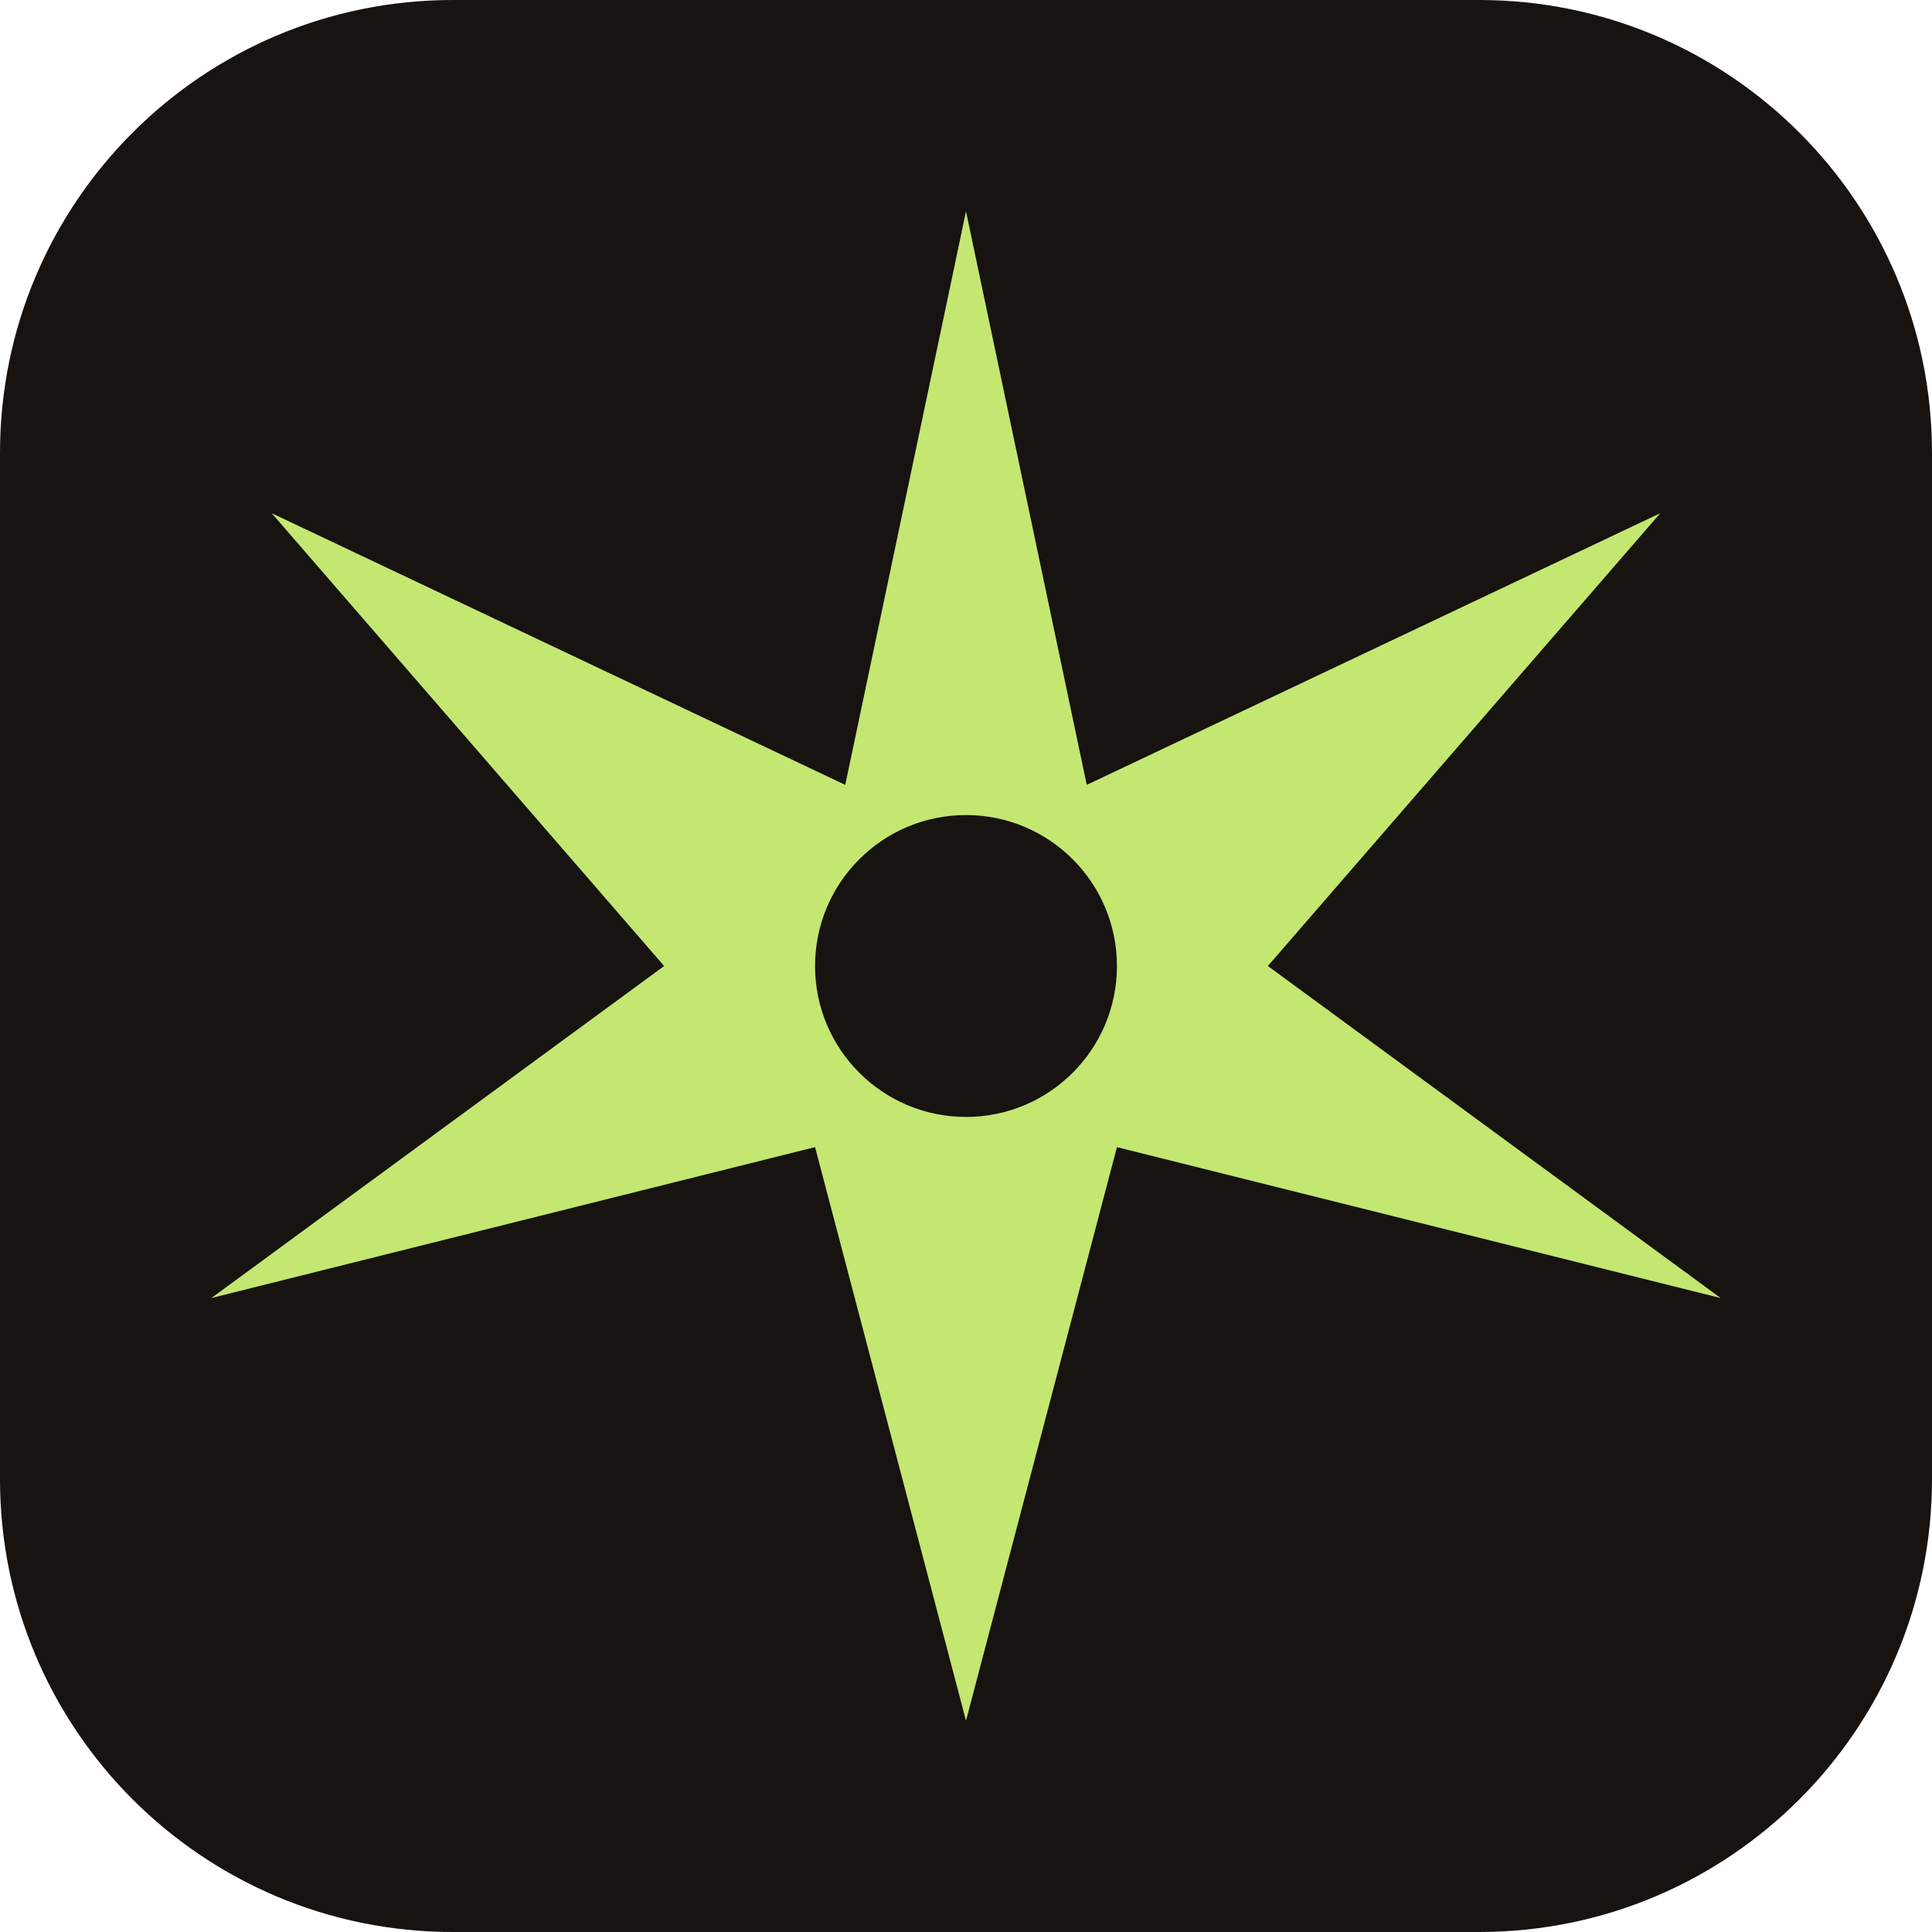
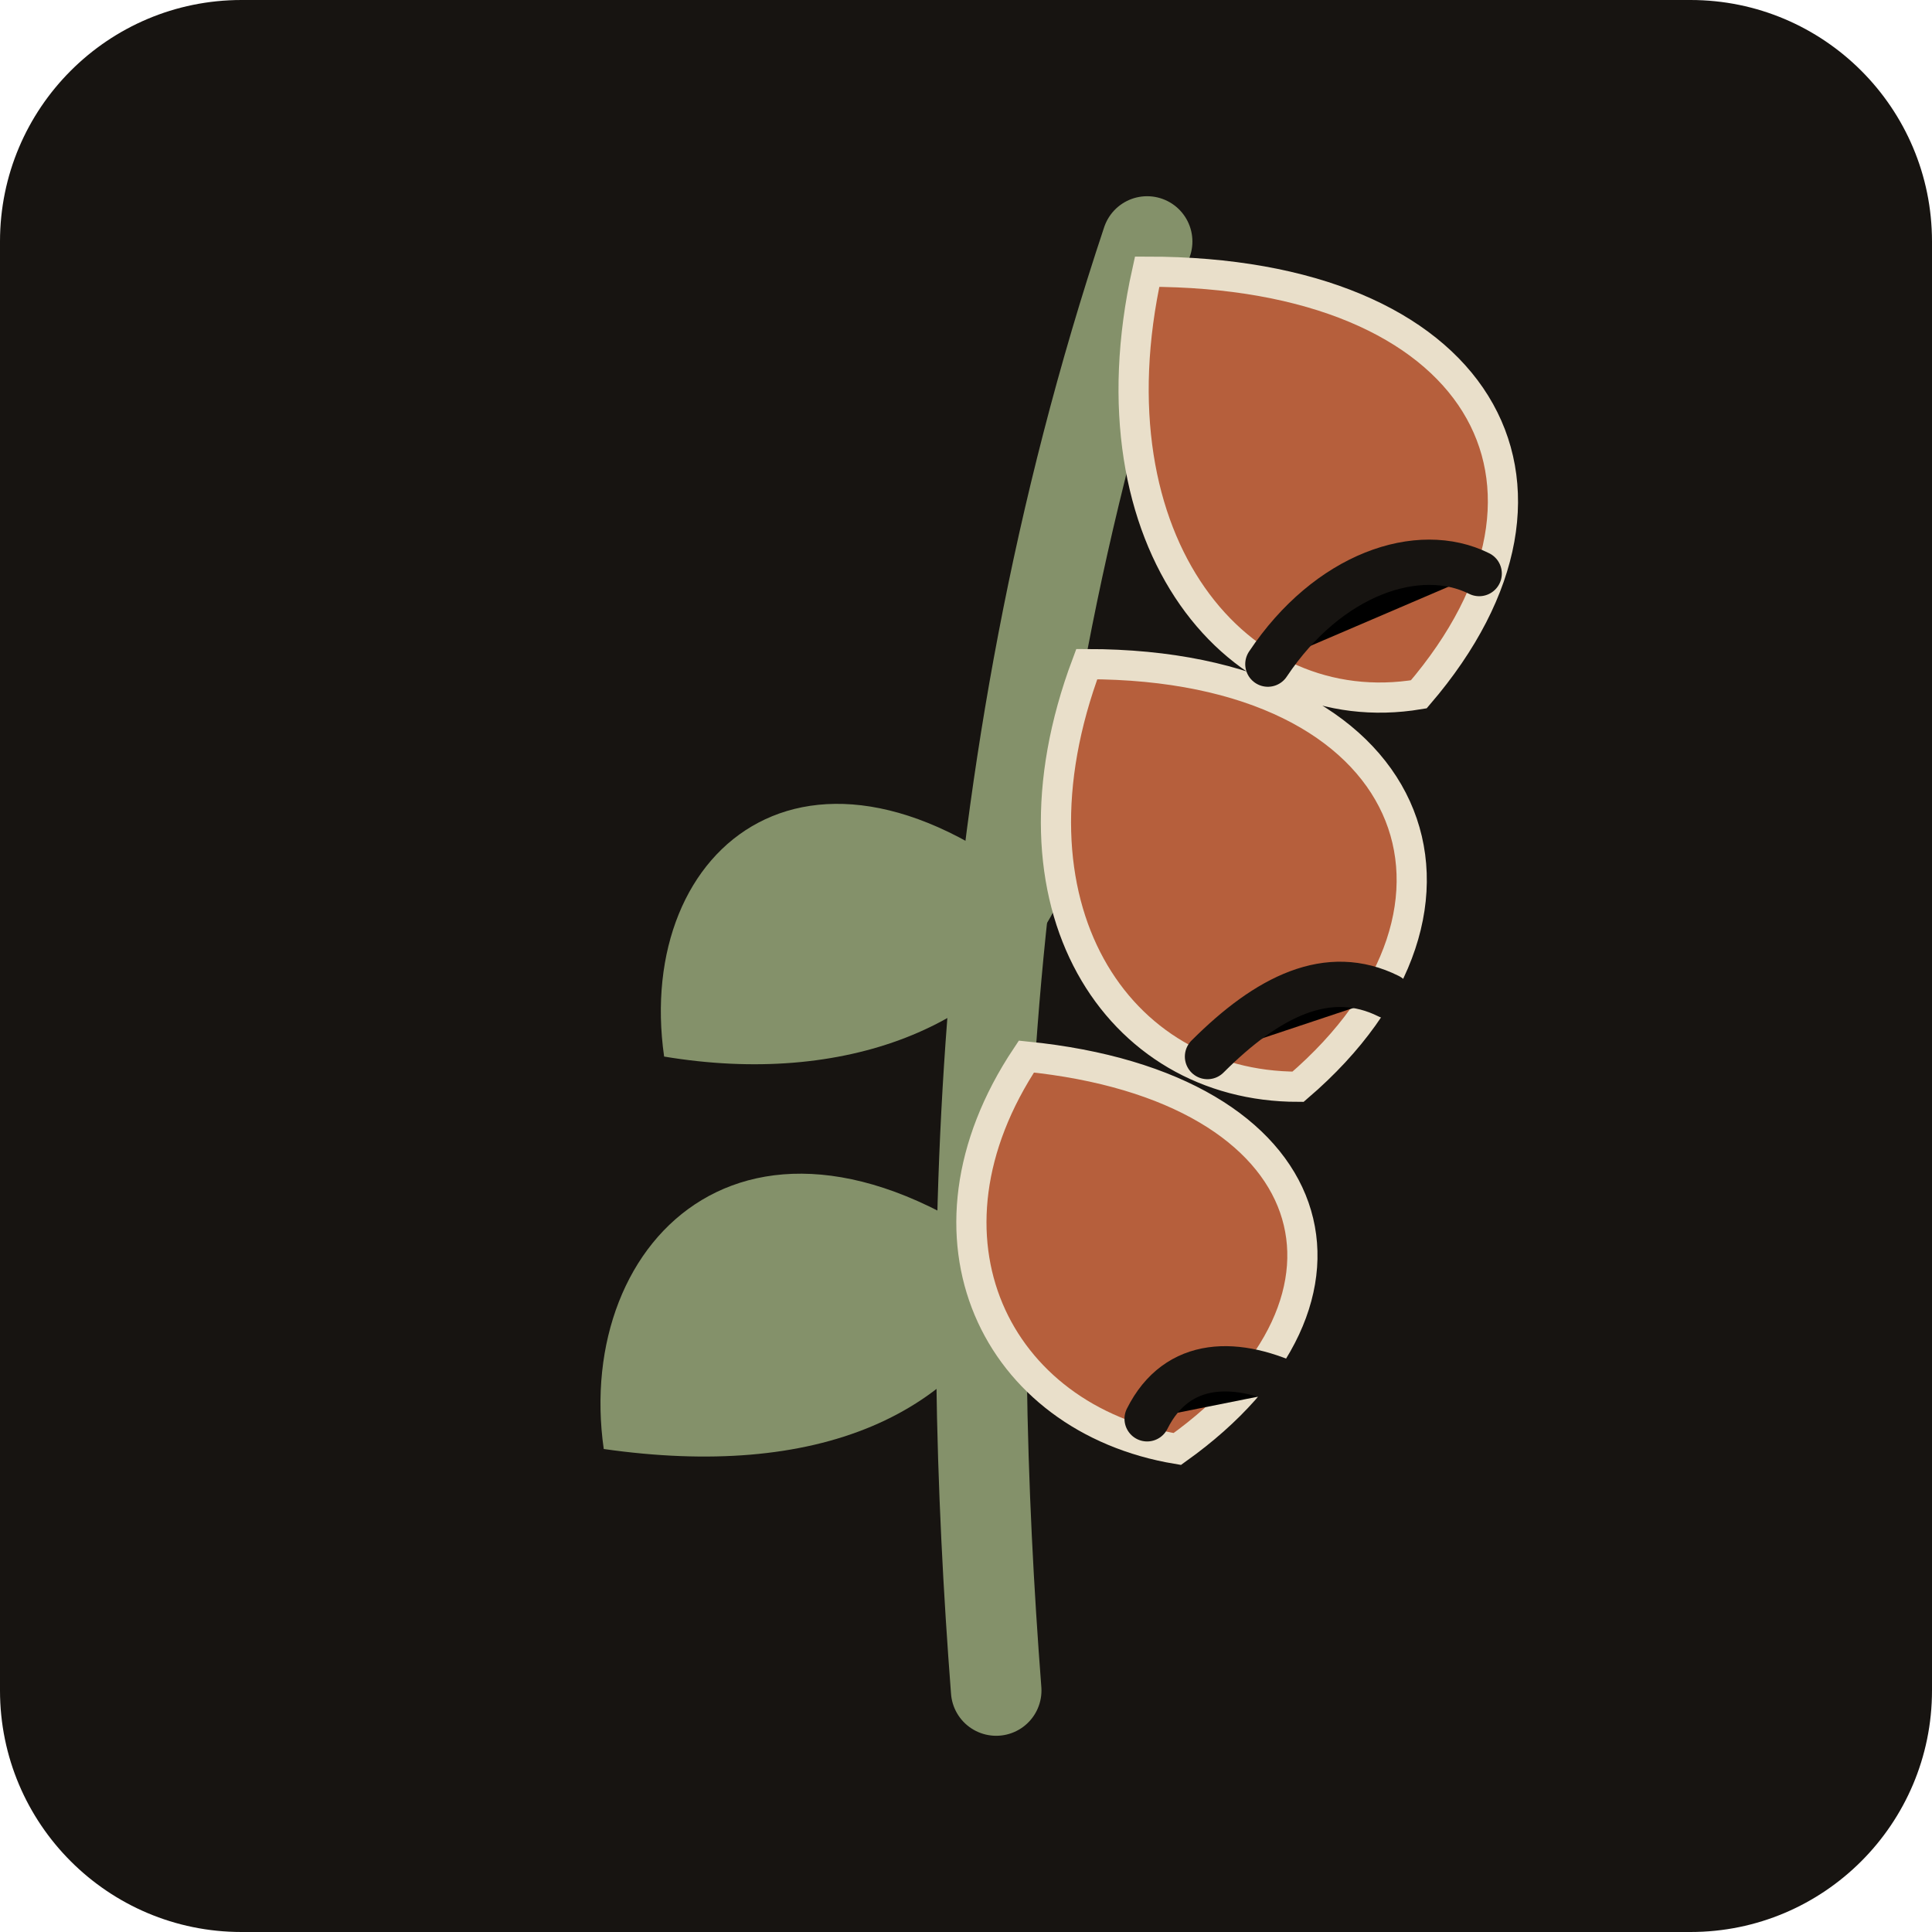
<svg xmlns="http://www.w3.org/2000/svg" viewBox="0 0 64 64">
-   <rect width="64" height="64" rx="15" fill="#161311" />
-   <path d="M32 7 36 26 55 17 42 32 57 43 37 38 32 57 27 38 7 43 22 32 9 17 28 26Z" fill="#c4e771" />
-   <circle cx="32" cy="32" r="5" fill="#161311" />
+   <rect width="64" height="64" rx="8" fill="#171411" />
+   <path d="M33 56C32 43 32 26 38 8" fill="none" stroke="#84916a" stroke-width="3" stroke-linecap="round" />
+   <path d="M34 42c-9-7-15-1-14 6 7 1 12-1 14-6Zm1-12c-8-7-14-2-13 5 6 1 11-1 13-5Z" fill="#84916a" />
+   <path d="M38 9c11 0 15 7 9 14-6 1-11-5-9-14Zm-2 13c11 0 14 8 7 14-6 0-10-6-7-14Zm-2 13c10 1 12 8 5 13-6-1-9-7-5-13Z" fill="#b65f3c" stroke="#e9dfca" stroke-width="1" />
+   <path d="M42 22c2-3 5-4 7-3M40 35c2-2 4-3 6-2M38 47c1-2 3-2 5-1" stroke="#171411" stroke-width="1.5" stroke-linecap="round" />
</svg>
